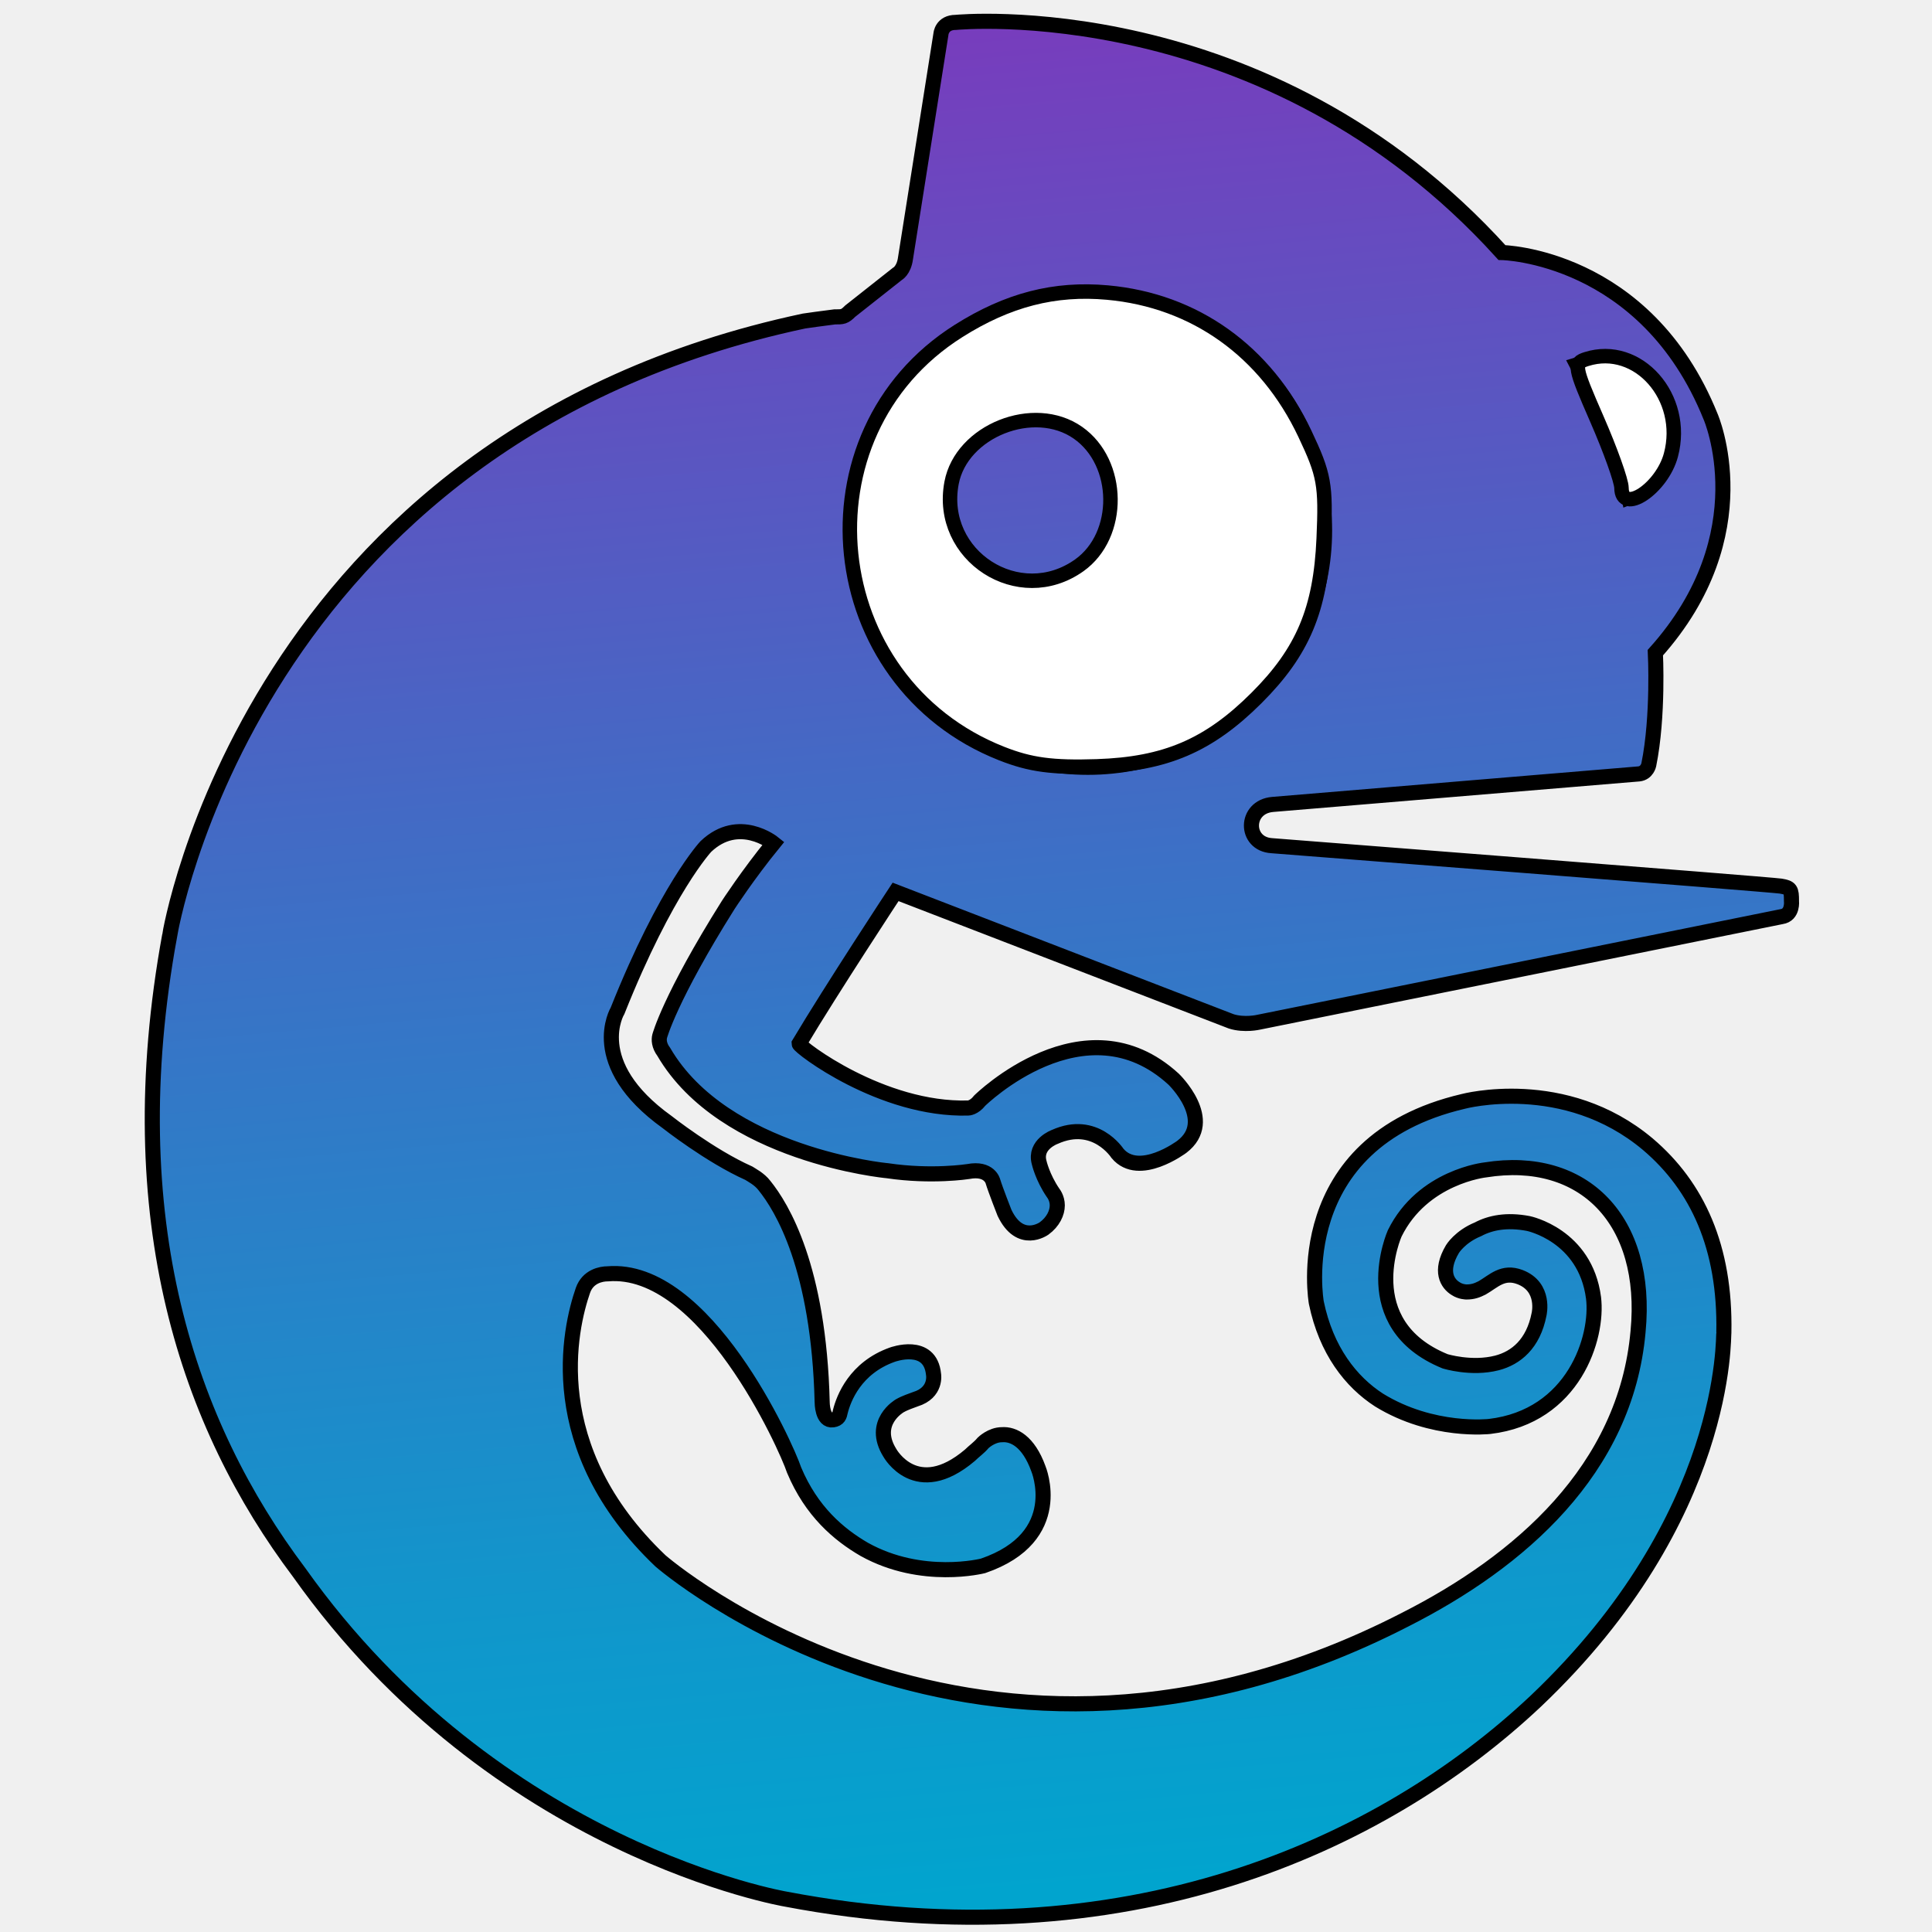
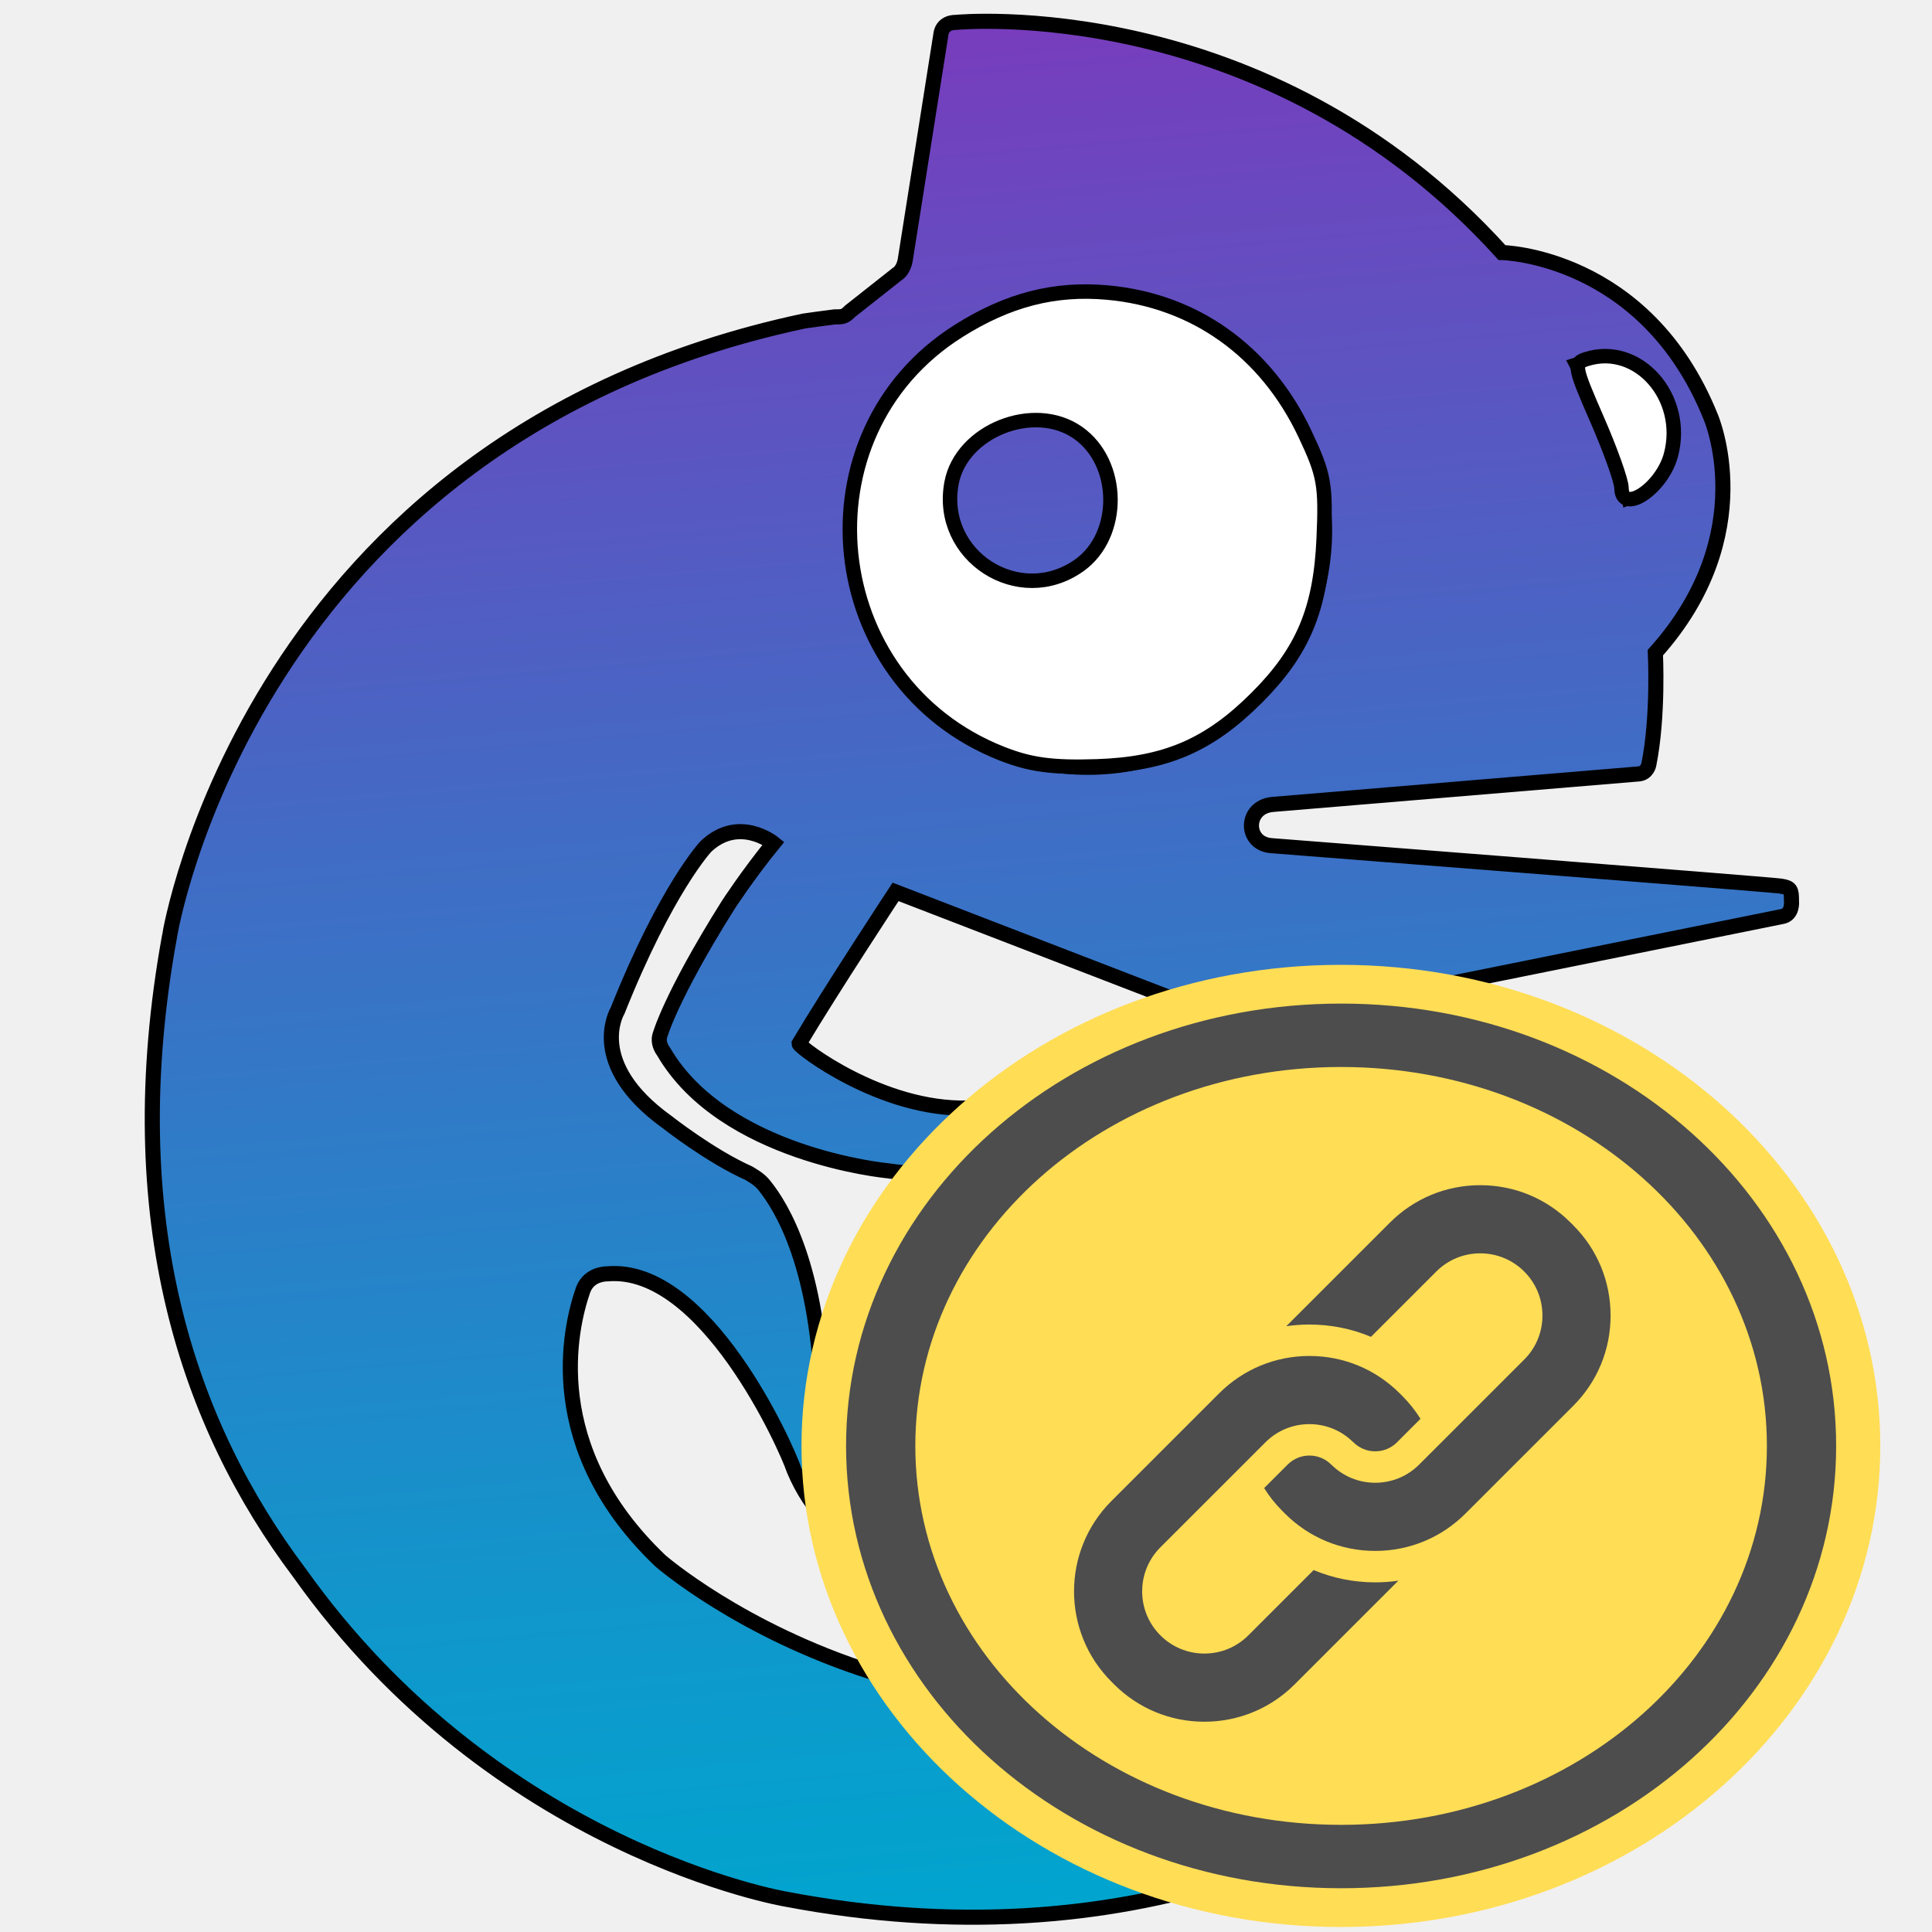
<svg xmlns="http://www.w3.org/2000/svg" version="1.1" id="Layer_1" x="0px" y="0px" viewBox="0 0 256 256" enable-background="new 0 0 792 612" xml:space="preserve" width="100%" height="100%">
  <defs id="defs28" />
  <g id="g3" transform="translate(-19.09309,-355.4065)">
    <linearGradient id="SVGID_1_" gradientUnits="userSpaceOnUse" x1="404.225" y1="365.323" x2="384.214" y2="136.595" gradientTransform="matrix(1.093095,0,0,1.093095,-283.6224,209.6024)">
      <stop offset="0" style="stop-color:#00A5CE" id="stop6" />
      <stop offset="0.199" style="stop-color:#1295CB" id="stop8" />
      <stop offset="0.599" style="stop-color:#426BC5" id="stop10" />
      <stop offset="1" style="stop-color:#783CBD" id="stop12" />
    </linearGradient>
    <path d="m 167.17,421.663 c 0,6.34 -5.137,11.477 -11.477,11.477 -6.34,0 -11.478,-5.137 -11.478,-11.477 0,-6.34 5.138,-11.478 11.478,-11.478 6.34,0 11.477,5.138 11.477,11.478 z M 41.573,479.379 c -6.886,37.712 2.514,64.93 17.162,84.387 26.125,36.837 64.493,43.286 64.493,43.286 44.817,8.526 78.922,-6.996 99.362,-26.234 25.688,-24.376 24.814,-48.533 24.923,-48.861 0.219,-11.259 -3.498,-19.348 -10.057,-24.923 -11.04,-9.291 -24.485,-5.684 -24.485,-5.684 -23.283,5.466 -19.457,26.672 -19.457,26.672 1.312,6.34 4.591,10.494 8.307,12.898 7.105,4.372 14.648,3.498 14.648,3.498 11.15,-1.311 14.429,-11.805 13.773,-17.052 -1.093,-8.307 -8.636,-9.838 -8.636,-9.838 -2.842,-0.546 -5.028,-0.109 -6.668,0.765 -2.404,0.984 -3.389,2.623 -3.389,2.623 -1.749,2.951 -0.656,4.591 0.437,5.247 0.656,0.437 1.421,0.437 1.421,0.437 0.874,0 1.421,-0.218 2.077,-0.546 1.531,-0.875 2.733,-2.296 5.029,-1.421 3.389,1.312 2.514,4.919 2.514,4.919 -0.765,3.935 -3.061,5.793 -5.575,6.449 -3.389,0.875 -6.886,-0.219 -6.886,-0.219 -12.024,-4.919 -6.668,-16.943 -6.668,-16.943 3.716,-7.543 12.024,-8.417 12.024,-8.417 13.007,-2.076 21.643,6.668 20.222,21.425 -1.639,18.364 -15.74,30.497 -30.825,38.15 -56.513,29.076 -98.707,-7.762 -98.707,-7.762 -15.741,-14.975 -12.024,-30.825 -10.275,-35.853 0.656,-1.859 2.405,-2.187 3.279,-2.187 12.899,-1.093 23.611,22.737 24.704,26.016 2.296,5.466 5.903,8.526 9.291,10.494 7.652,4.263 15.741,2.186 15.741,2.186 11.149,-3.826 7.324,-12.898 7.324,-12.898 -1.312,-3.607 -3.279,-4.592 -4.809,-4.482 -1.422,0 -2.514,1.093 -2.514,1.093 -0.547,0.656 -1.203,1.093 -1.749,1.639 -7.105,6.012 -10.603,-0.328 -10.603,-0.328 -2.514,-4.044 1.312,-6.231 1.312,-6.231 0.765,-0.437 1.53,-0.656 2.076,-0.874 2.842,-0.874 2.405,-3.279 2.405,-3.279 -0.437,-4.481 -5.466,-2.623 -5.466,-2.623 -4.919,1.749 -6.449,5.793 -6.887,7.543 -0.109,0.547 -0.219,0.984 -0.983,1.093 -1.421,0.218 -1.421,-2.296 -1.421,-2.296 -0.438,-17.927 -5.356,-25.906 -7.652,-28.748 -0.656,-0.875 -1.749,-1.421 -2.077,-1.64 -5.138,-2.295 -10.822,-6.777 -10.822,-6.777 -10.822,-7.761 -6.559,-14.757 -6.559,-14.757 6.449,-16.178 11.696,-21.753 11.696,-21.753 4.372,-4.154 8.964,-0.437 8.964,-0.437 -3.389,4.154 -6.012,8.199 -6.012,8.199 -7.761,12.351 -9.073,17.38 -9.073,17.38 -0.109,0.437 -0.109,1.202 0.547,2.077 7.98,13.664 29.514,15.74 29.623,15.74 5.903,0.874 10.712,0.109 10.712,0.109 2.842,-0.546 3.279,1.312 3.279,1.312 0.328,1.093 1.531,4.154 1.531,4.154 2.077,4.372 5.246,2.076 5.246,2.076 1.203,-0.874 1.749,-2.076 1.749,-3.06 0,-0.984 -0.546,-1.64 -0.546,-1.64 -1.422,-2.077 -1.859,-4.044 -1.859,-4.044 -0.656,-2.405 2.077,-3.389 2.077,-3.389 5.356,-2.405 8.307,2.186 8.307,2.186 2.842,3.389 8.526,-0.874 8.526,-0.874 4.591,-3.498 -1.093,-8.963 -1.093,-8.963 -11.805,-10.822 -25.688,2.842 -25.688,2.842 -0.765,0.984 -1.531,0.984 -1.531,0.984 -11.477,0.328 -22.408,-8.089 -22.408,-8.526 4.372,-7.324 12.789,-20.113 12.789,-20.113 l 44.489,17.162 c 1.749,0.546 3.607,0.109 3.607,0.109 l 69.302,-13.992 c 1.531,-0.219 1.312,-2.077 1.312,-2.077 0,-1.531 -0.11,-1.749 -1.421,-1.968 -1.421,-0.219 -67.444,-5.356 -67.444,-5.356 -3.607,-0.219 -3.607,-5.137 0.109,-5.465 l 48.534,-4.045 c 1.093,-0.109 1.312,-1.202 1.312,-1.202 1.312,-6.449 0.874,-14.866 0.874,-14.866 14.101,-15.741 7.324,-31.263 7.324,-31.263 -8.635,-21.425 -27.656,-21.753 -27.656,-21.753 -31.262,-34.542 -72.362,-30.497 -72.362,-30.497 -1.859,0 -1.968,1.531 -1.968,1.531 l -4.7,29.732 c -0.219,1.64 -1.093,2.077 -1.093,2.077 l -6.23,4.919 c -0.765,0.765 -0.984,0.765 -2.077,0.765 -0.984,0.11 -4.044,0.547 -4.044,0.547 -73.456,15.631 -84.059,81.436 -84.059,81.436 z m 198.506,-70.396 c 2.952,9.401 -5.138,12.352 -5.138,12.352 -1.53,-7.324 -6.886,-17.599 -6.886,-17.599 9.073,-2.842 12.024,5.246 12.024,5.246 z m -45.473,16.724 c 0,17.271 -13.992,31.372 -31.372,31.372 -17.271,0 -31.372,-13.992 -31.372,-31.372 0,-17.38 14.101,-31.371 31.372,-31.371 17.38,0 31.372,14.101 31.372,31.371 z" id="path14" style="fill:url(#SVGID_1_);stroke:#000000;stroke-width:2;stroke-miterlimit:4;stroke-opacity:1;stroke-dasharray:none" />
    <path style="fill:#ffffff;fill-opacity:1;stroke:#000000;stroke-width:1.918;stroke-miterlimit:4;stroke-opacity:1;stroke-dasharray:none" d="m 151.831,455.262 c -23.969,-9.446 -27.343,-42.34 -5.743,-55.989 6.545,-4.136 12.741,-5.736 19.752,-5.1 11.58,1.05 20.983,7.774 26.154,18.703 2.576,5.444 2.811,6.751 2.496,13.905 -0.413,9.392 -2.772,14.987 -8.896,21.1 -6.318,6.307 -12.067,8.772 -21.159,9.072 -5.891,0.194 -8.817,-0.198 -12.604,-1.691 z m 10.274,-24.949 c 5.589,-3.98 5.491,-13.595 -0.18,-17.567 -5.827,-4.081 -15.449,-0.254 -16.747,6.661 -1.811,9.652 8.951,16.585 16.927,10.906 z" id="path3756" />
    <path style="fill:#ffffff;fill-opacity:1;stroke:#000000;stroke-width:1.918;stroke-miterlimit:4;stroke-opacity:1;stroke-dasharray:none" d="m 233.948,420.052 c -0.006,-0.923 -1.466,-5.01 -3.244,-9.081 -3.05,-6.985 -3.129,-7.436 -1.405,-7.983 6.846,-2.173 13.231,5.07 11.2,12.706 -1.178,4.428 -6.525,7.986 -6.551,4.358 z" id="path3758" />
+     <rect width="142.947" x="125.294" y="483.252" rx="71.474" height="127.492" style="fill:#ffdd55;stroke:none;stroke-width:2.8;stroke-opacity:1" id="rect4166" />
+     <path style="fill:#4d4d4d;fill-opacity:1;stroke:#4d4d4d;stroke-width:2;stroke-linejoin:round;stroke-miterlimit:4;stroke-dasharray:none;stroke-opacity:1" id="rect4681" d="m 196.797,489.387 c -35.786,0 -64.595,25.695 -64.595,57.611 0,31.917 28.809,57.611 64.595,57.611 35.786,0 64.595,-25.695 64.595,-57.611 0,-31.917 -28.809,-57.611 -64.595,-57.611 z m 0,6.401 c 31.81,0 57.418,22.84 57.418,51.21 0,28.37 -25.608,51.21 -57.418,51.21 -31.809,0 -57.418,-22.84 -57.418,-51.21 0,-28.37 25.608,-51.21 57.418,-51.21 z" />
+     <path style="fill:#4d4d4d;stroke-width:0.139" d="m 180.631,540.034 -14.274,14.271 c -6.598,6.597 -6.598,17.33 0,23.927 l 0.356,0.356 c 3.196,3.195 7.446,4.955 11.966,4.955 4.52,0 8.77,-1.76 11.966,-4.955 l 13.734,-13.731 c -1.006,0.145 -2.029,0.22 -3.064,0.22 -2.847,0 -5.607,-0.561 -8.156,-1.629 l -8.651,8.649 c -1.557,1.557 -3.628,2.414 -5.83,2.414 -2.202,0 -4.272,-0.857 -5.829,-2.414 -1.555,-1.555 -2.412,-3.624 -2.412,-5.829 0,-2.204 0.856,-4.274 2.411,-5.829 l 13.918,-13.914 c 1.557,-1.557 3.628,-2.414 5.83,-2.414 2.129,0 4.134,0.803 5.673,2.264 0.056,0.045 0.11,0.094 0.162,0.146 0.771,0.77 1.795,1.194 2.885,1.194 1.089,0 2.114,-0.424 2.884,-1.194 l 3.116,-3.115 c -0.679,-1.088 -1.48,-2.1 -2.396,-3.016 l -0.356,-0.356 c -3.196,-3.196 -7.446,-4.955 -11.966,-4.955 -4.52,0 -8.77,1.76 -11.967,4.955 z m 0,0" id="path2" />
+     <path style="fill:#4d4d4d;stroke-width:0.139" d="m 227.556,541.687 c 3.191,-3.189 4.948,-7.438 4.948,-11.963 0,-4.525 -1.757,-8.773 -4.948,-11.963 l -0.356,-0.356 c -3.196,-3.195 -7.446,-4.955 -11.967,-4.955 -4.52,0 -8.77,1.76 -11.966,4.955 l -13.734,13.73 c 1.006,-0.145 2.03,-0.22 3.065,-0.22 2.847,0 5.607,0.561 8.155,1.629 l 8.651,-8.649 c 1.557,-1.557 3.628,-2.414 5.83,-2.414 2.202,0 4.273,0.857 5.83,2.414 1.555,1.555 2.411,3.624 2.411,5.828 0,2.204 -0.856,4.274 -2.411,5.828 l -13.918,13.914 c -1.557,1.557 -3.628,2.414 -5.83,2.414 -2.129,0 -4.134,-0.803 -5.672,-2.264 -0.056,-0.045 -0.11,-0.094 -0.162,-0.146 -0.77,-0.77 -1.795,-1.194 -2.884,-1.194 -1.09,0 -2.114,0.424 -2.884,1.194 l -3.116,3.116 c 0.678,1.088 1.479,2.099 2.396,3.015 l 0.356,0.356 c 3.196,3.195 7.446,4.955 11.966,4.955 4.52,0 8.77,-1.76 11.966,-4.955 z m 0,0" id="path4" />
  </g>
</svg>
